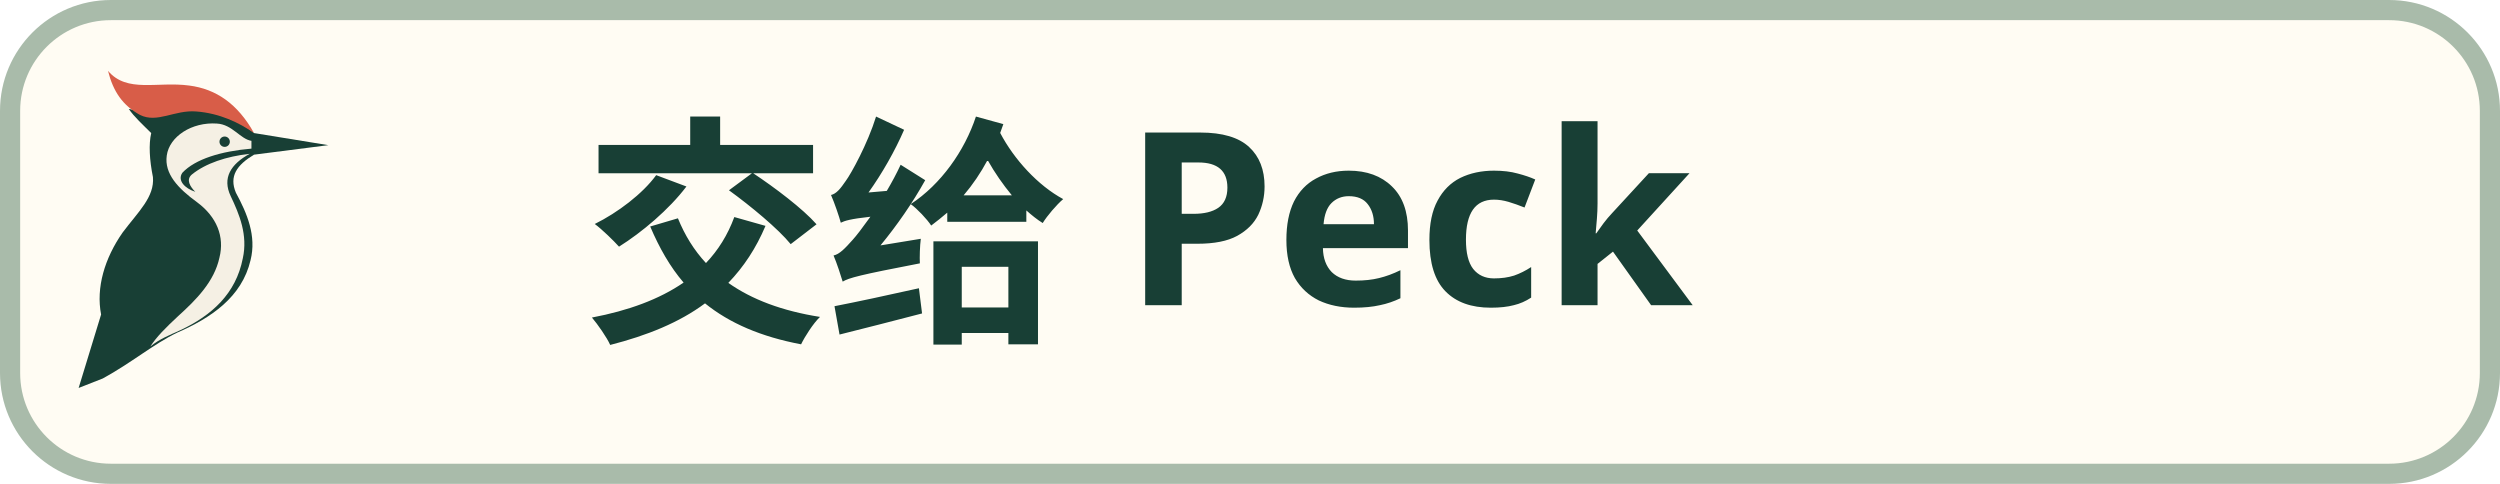
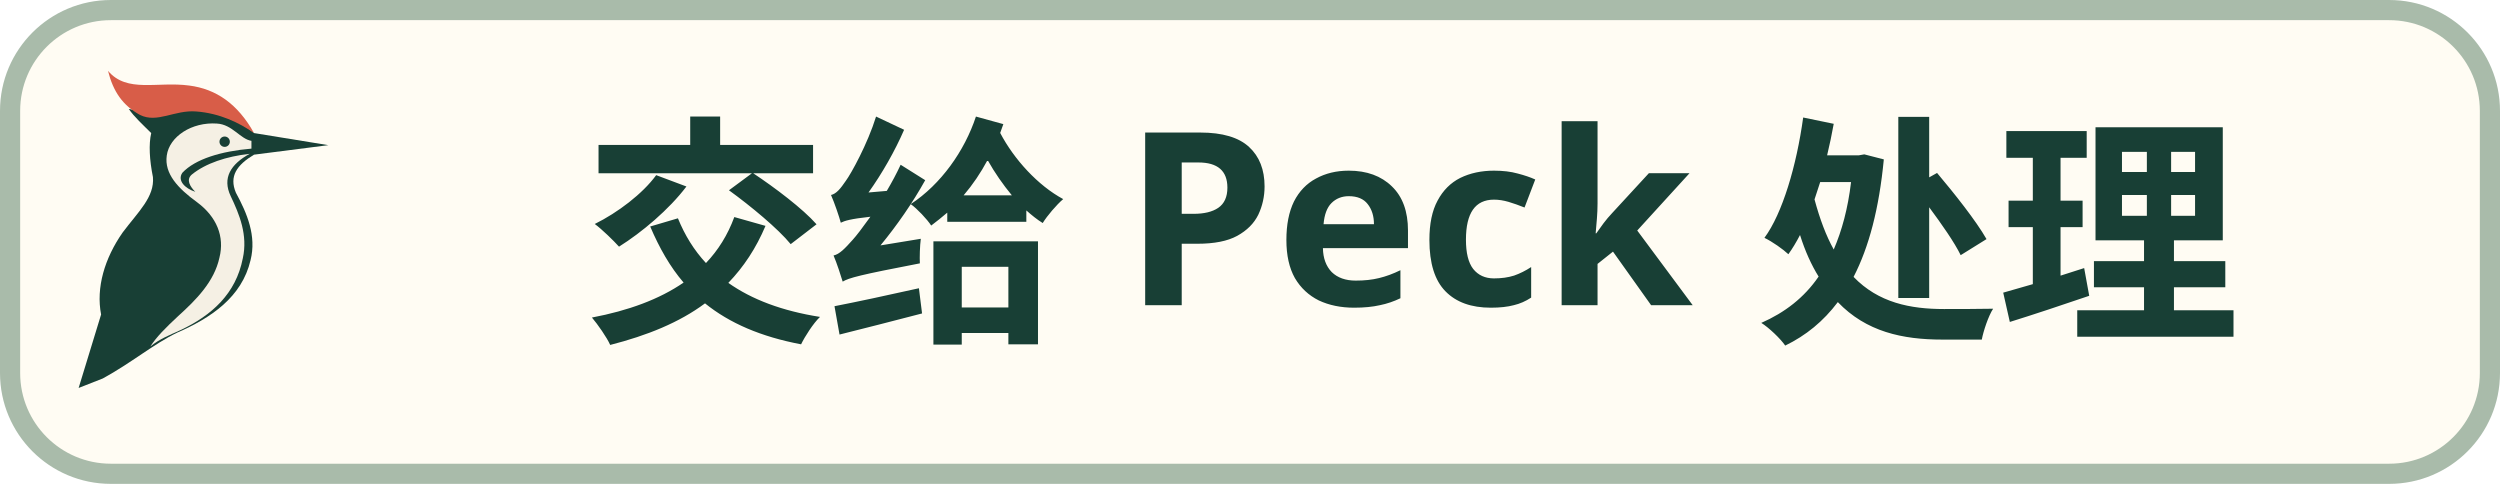
<svg xmlns="http://www.w3.org/2000/svg" width="124" height="24" viewBox="0 0 124 24" role="img" aria-label="交给 Peck 处理">
  <style>
.bird { transform-origin: 180px 430px; animation: peck 2.4s ease-in-out infinite; }
.tap { opacity: 0; animation: tap 2.4s linear infinite; }
@keyframes peck {
-   0%, 12%, 34%, 56%, 100% { transform: rotate(0deg); }
-   22%, 44% { transform: rotate(10deg); }
-   27%, 49% { transform: rotate(-3deg); }
+   /* Three quick strikes, followed by a longer pause before the next burst. */
+   0%, 10%, 22%, 31%, 40%, 100% { transform: rotate(0deg); }
+   14%, 25%, 34% { transform: rotate(11deg); }
+   18%, 29%, 38% { transform: rotate(-2deg); }
}
- @keyframes tap { 0%, 20%, 27%, 42%, 49%, 100% { opacity: 0; } 22%, 44% { opacity: 1; } }
+ @keyframes tap {
+   0%, 11%, 20%, 22%, 31%, 32%, 41%, 100% { opacity: 0; }
+   13%, 18%, 24%, 29%, 34%, 39% { opacity: 1; }
+ }
@media (prefers-reduced-motion: reduce) {
  .bird, .tap { animation: none; }
  .bird { transform: translateX(44.5px); }
}
</style>
  <rect x=".5" y=".5" width="123" height="23" rx="5" fill="#FFFCF3" stroke="#A9BBAA" />
  <svg x="3" y="3" width="18" height="18" viewBox="90 60 420 420">
    <g class="bird">
      <g transform="translate(-39 -20)">
        <path fill="#183F35" d="M 439 178 L 353 189 C 333 201 324 214 332 233 C 345 257 356 283 349 311 C 339 354 303 378 264 395 C 237 408 211 430 178 448 L 150 459 L 176 374 C 170 343 180 309 201 279 C 219 255 238 238 236 215 C 232 195 231 177 234 164 C 225 155 214 145 208 136 C 244 145 271 129 307 141 C 329 147 344 156 353 164 Z" />
        <path fill="#D85D48" d="M 353 164 C 334 130 309 113 278 109 C 241 104 206 118 184 92 C 190 116 201 132 221 143 C 241 153 261 137 286 139 C 313 141 336 152 353 164 Z" />
        <path fill="#F5F0E4" d="M 350 173 C 337 171 328 154 310 153 C 281 151 255 168 252 190 C 249 211 265 228 287 244 C 310 261 319 284 313 308 C 307 336 286 357 265 376 C 251 389 240 400 233 411 C 244 402 255 398 268 392 C 304 375 332 350 340 309 C 346 282 336 258 326 237 C 316 216 326 200 348 188 C 321 191 297 199 281 212 C 274 218 279 226 285 232 C 273 228 264 219 270 210 C 285 194 315 185 350 182 Z" />
        <g fill="#183F35">
          <circle cx="319" cy="174" r="6" />
        </g>
      </g>
    </g>
-     <path class="tap" d="M465 180l18-6 M465 204l18 7" fill="none" stroke="#D85D48" stroke-width="12" stroke-linecap="round" />
+     <path class="tap" d="M448 168l29-17 M455 194h34 M448 220l29 17" fill="none" stroke="#D85D48" stroke-width="12" stroke-linecap="round" />
  </svg>
-   <text x="29" y="16.0" fill="#183F35" font-family="PingFang SC,Microsoft YaHei,sans-serif" font-size="12" font-weight="600">交给 Peck</text>
+   <text x="29" y="16.0" fill="#183F35" font-family="PingFang SC,Microsoft YaHei,sans-serif" font-size="12" font-weight="600">交给 Peck 处理</text>
</svg>
